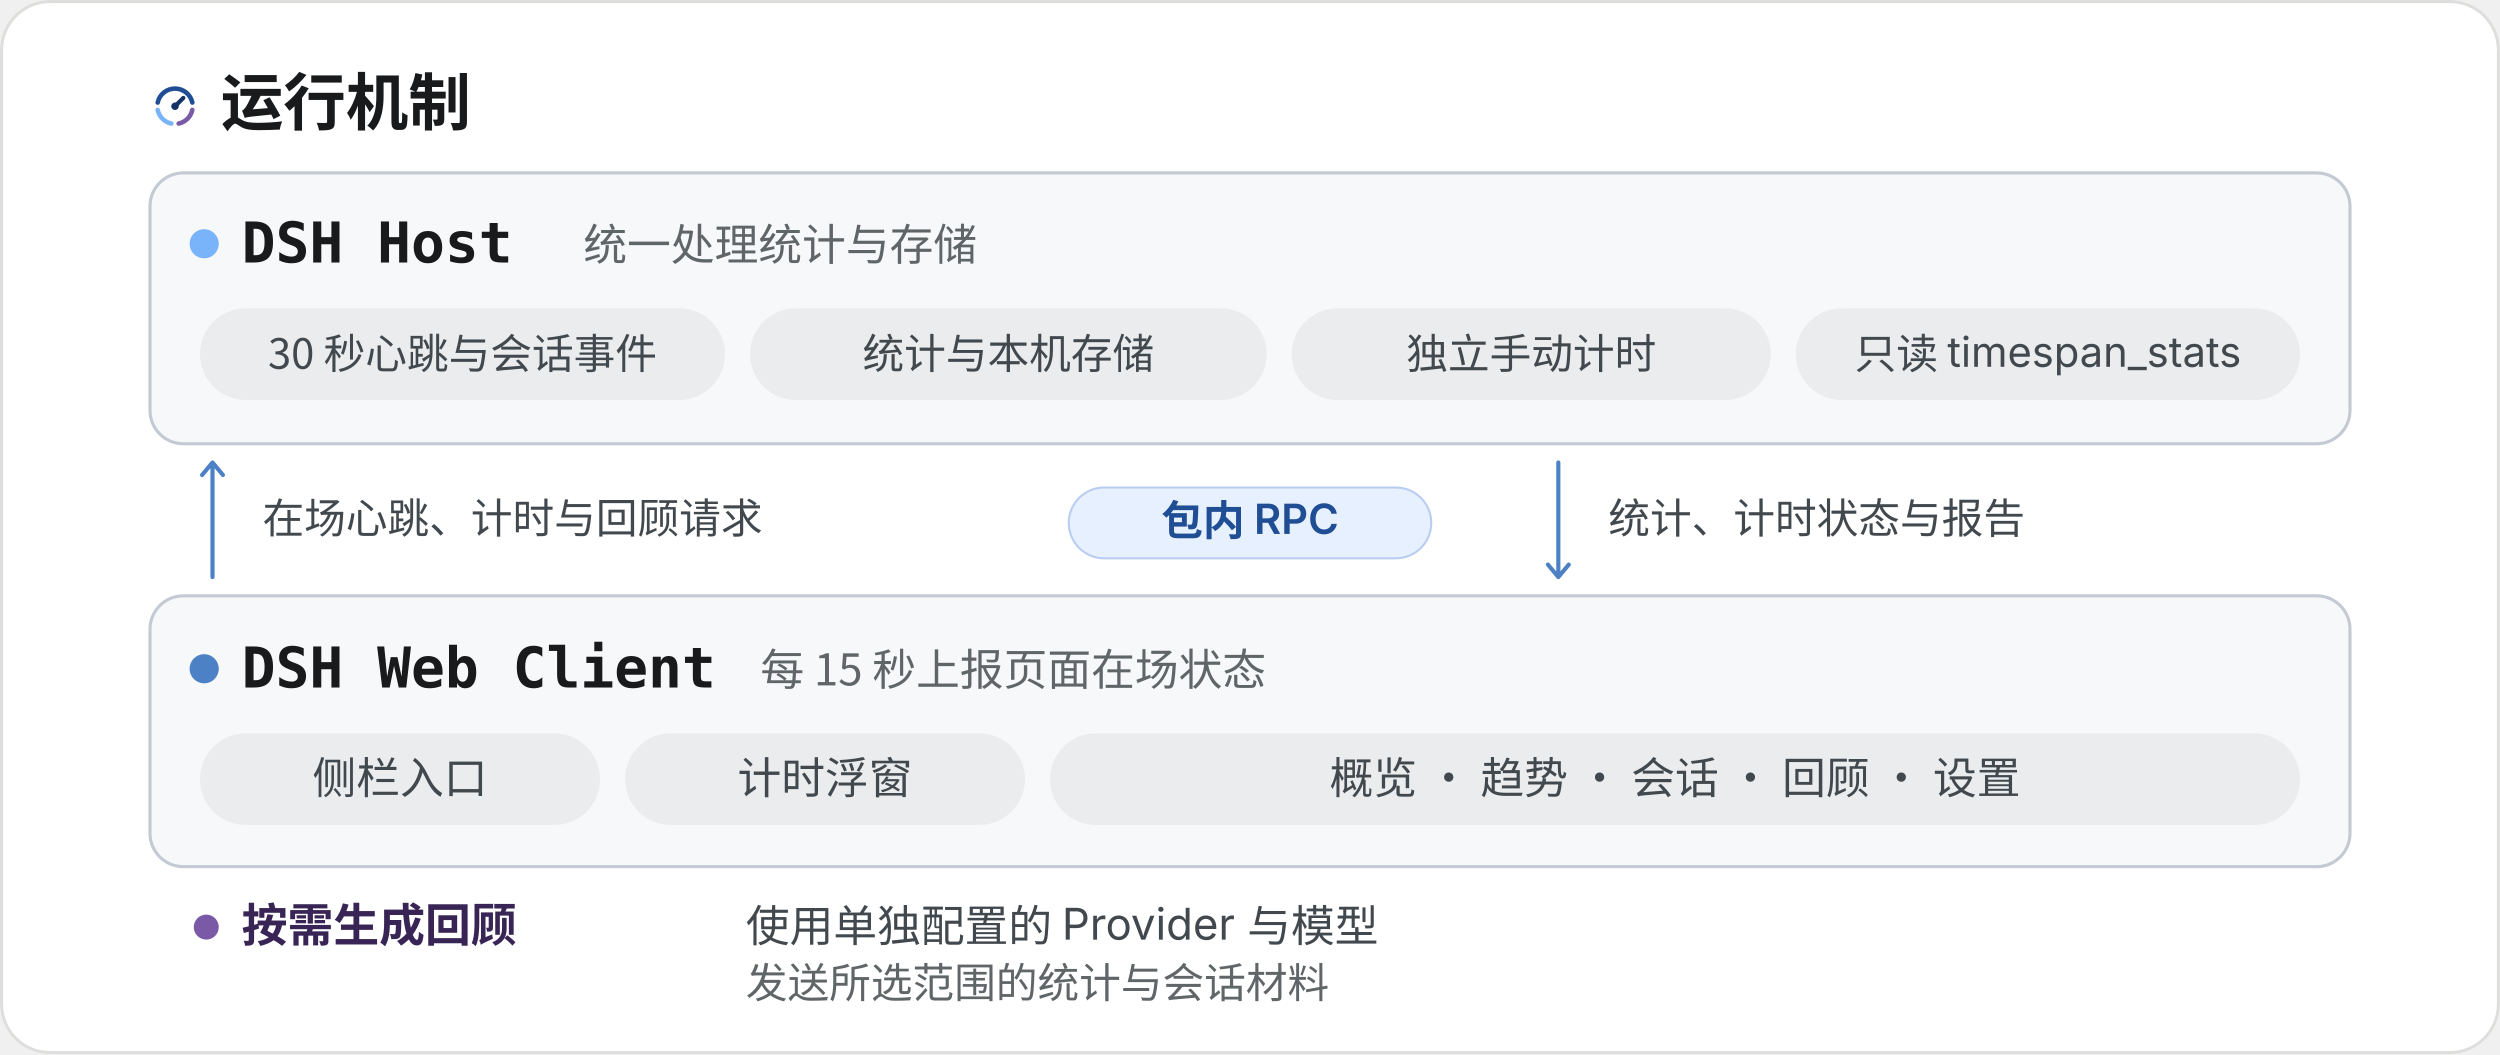
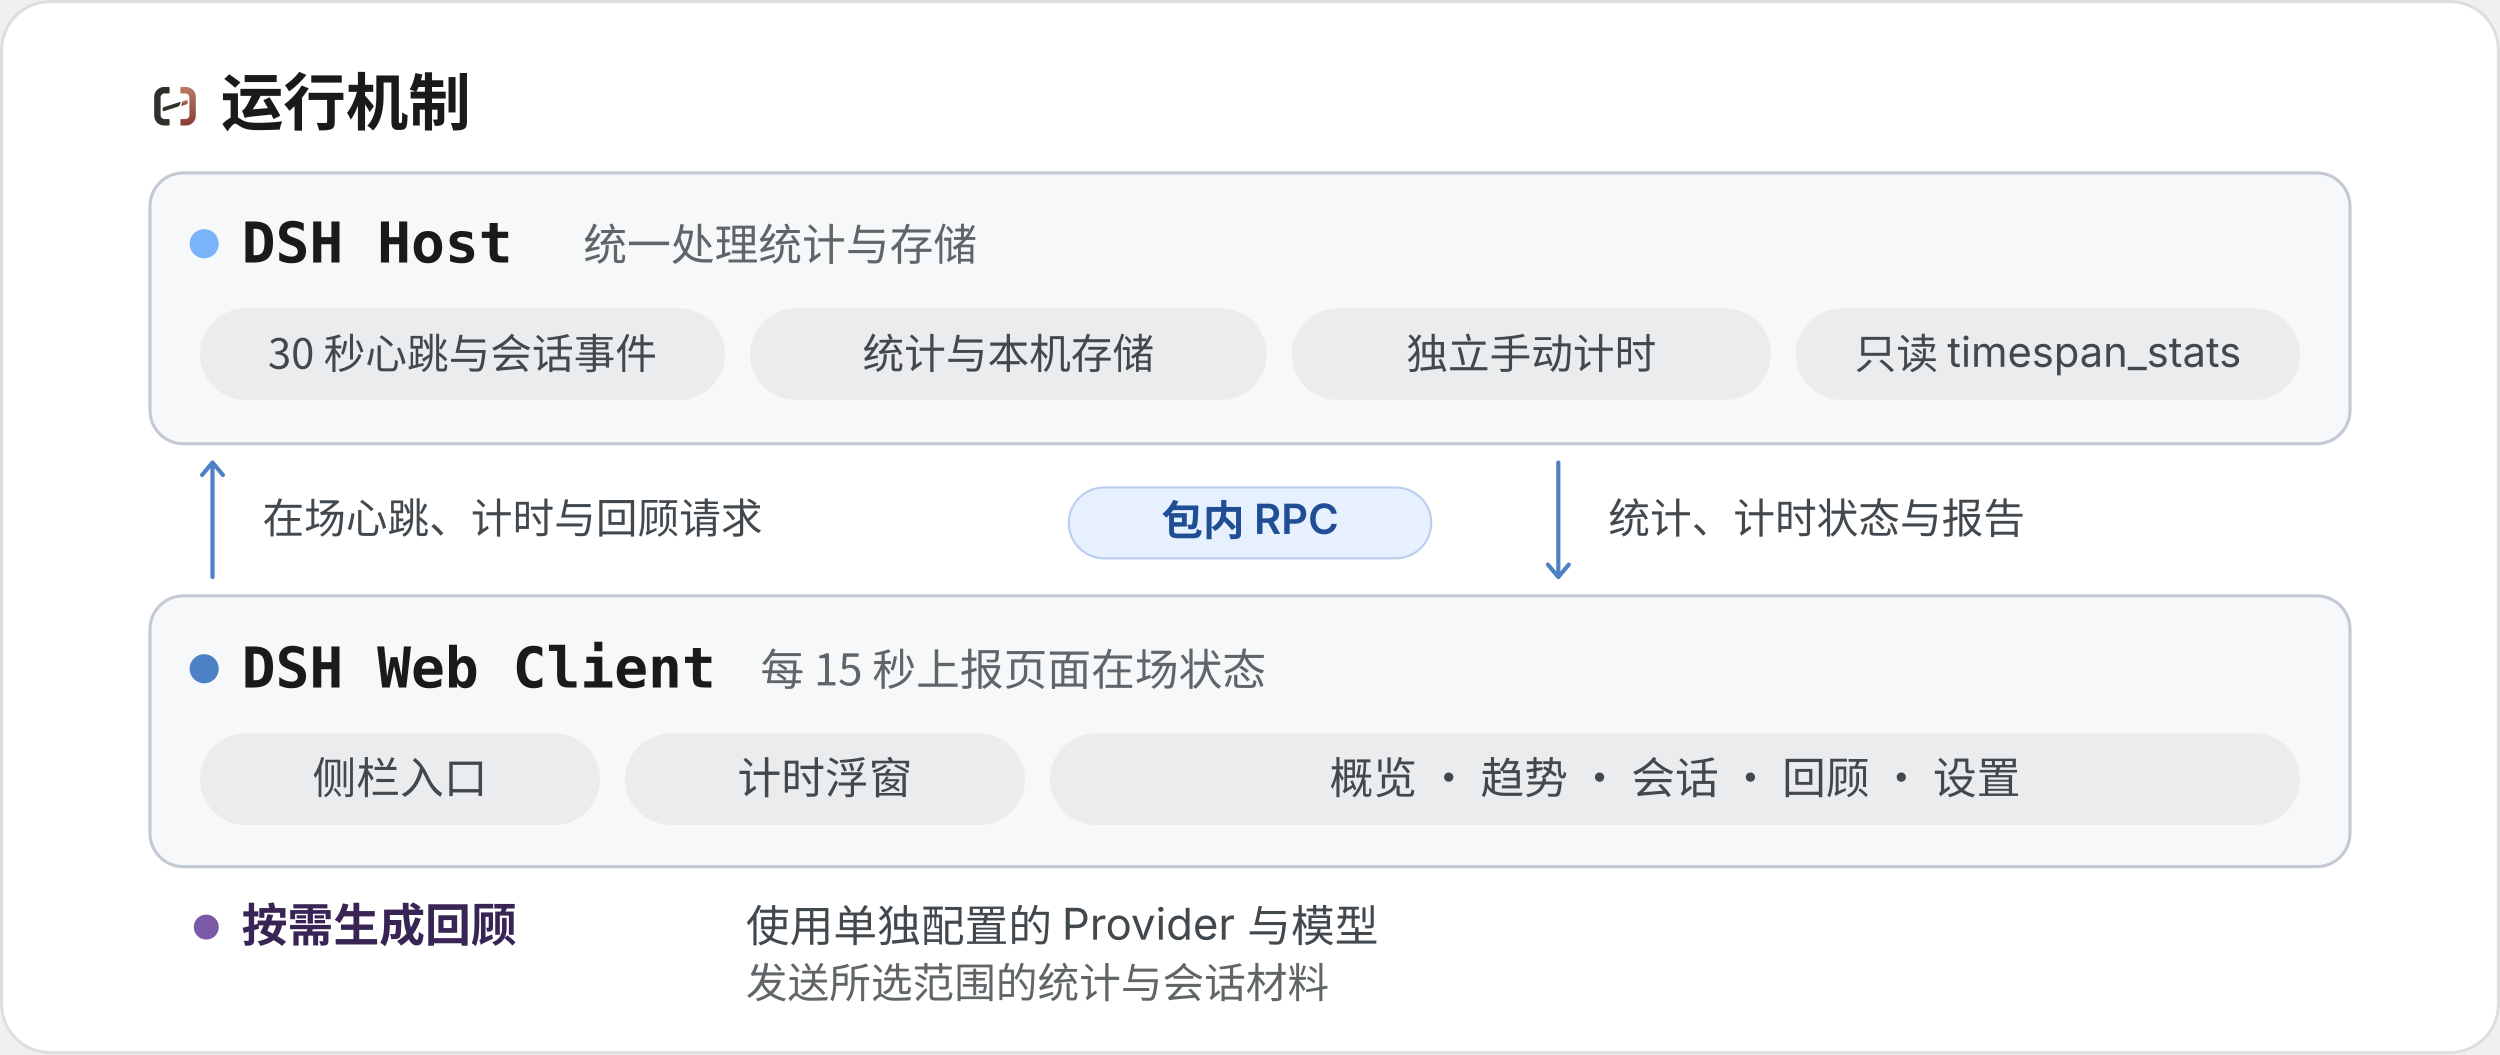
<svg xmlns="http://www.w3.org/2000/svg" xml:lang="zh-CN" width="1200" height="506" viewBox="0 0 1200 506" role="img" aria-labelledby="arch-title arch-desc">
+   <defs>
+     <linearGradient id="timespan-terracotta" x2="0" y2="1">
+       <stop stop-color="#be7766" />
+       <stop offset="1" stop-color="#844033" />
+     </linearGradient>
+     <g id="timespan-mark" fill="#30302b">
+       <path d="M9 2.75H6.75A4.75 4.75 0 0 0 2 7.5v9a4.75 4.75 0 0 0 4.75 4.75H9q.4 0 .4-.4v-2.3q0-.4-.4-.4H6.95a1.85 1.85 0 0 1-1.85-1.85V7.7a1.85 1.85 0 0 1 1.85-1.85H9q.4 0 .4-.4v-2.3q0-.4-.4-.4Z" />
+       <path d="M9 2.75H6.75A4.75 4.75 0 0 0 2 7.5v9a4.75 4.75 0 0 0 4.75 4.75H9q.4 0 .4-.4v-2.3q0-.4-.4-.4H6.95a1.85 1.85 0 0 1-1.85-1.85V7.7a1.85 1.85 0 0 1 1.85-1.85H9q.4 0 .4-.4v-2.3q0-.4-.4-.4Z" transform="translate(24) scale(-1 1)" fill="url(#timespan-terracotta)" />
+       <path d="M6.1 13.05q0-.45.45-.59l7.98-2.57q.33-.11.19.21l-.63 1.58q-.13.33-.46.44l-6.88 2.21q-.65.21-.65-.44Z" />
+       <path d="M15.49 9.94q.1-.26.37-.35l1.54-.49q.7-.22.7.52v.81q0 .45-.44.59l-2.54.81q-.29.09-.17-.2Z" fill="url(#timespan-terracotta)" />
+     </g>
+   </defs>
  <rect width="1200" height="506" rx="24" fill="#fff" />
  <rect x="0.75" y="0.75" width="1198.5" height="504.5" rx="23.25" fill="none" stroke="#dedfdd" stroke-width="1.5" />
  <g font-family="-apple-system, BlinkMacSystemFont, 'Segoe UI', 'PingFang SC', 'Microsoft YaHei', sans-serif">
    <g transform="translate(72 41)">
-       <g transform="translate(0 -2)" fill="none" stroke-width="2.2" stroke-linecap="round">
-         <path d="M3.69 10.23 A8.5 8.5 0 0 1 20.31 10.23" stroke="#1f4e94" />
-         <path d="M20.31 13.77 A8.5 8.5 0 0 1 13.77 20.31" stroke="#7a5aa6" />
-         <path d="M10.23 20.31 A8.5 8.5 0 0 1 3.69 13.77" stroke="#79b3f9" />
-         <path d="M12 12l4-4" stroke="#133463" stroke-width="2" />
-         <circle cx="12" cy="12" r="1.8" fill="#133463" stroke="none" />
-       </g>
+       <use href="#timespan-mark" transform="translate(0 -2)" />
      <text x="34" y="19" font-size="30" font-weight="700" fill="#181a1c">运行机制</text>
    </g>
    <g id="host-box">
      <rect x="72" y="83" width="1056" height="130" rx="16" fill="#f7f8f9" stroke="#c3cad4" stroke-width="1.5" />
      <circle cx="98" cy="117" r="7" fill="#79b3f9" />
      <text x="116" y="126" font-size="27" font-weight="700" fill="#181a1c" font-family="ui-monospace, 'Cascadia Mono', Consolas, 'SFMono-Regular', Menlo, monospace">DSH Host</text>
      <text x="280" y="125" font-size="21" fill="#606568">统一处理统计与存储</text>
      <g font-size="20" fill="#42494e" text-anchor="middle">
        <rect x="96" y="148" width="252" height="44" rx="22" fill="#eaecee" />
        <text x="222" y="177">30 秒心跳与会话事件</text>
        <rect x="360" y="148" width="248" height="44" rx="22" fill="#eaecee" />
        <text x="484" y="177">统计与本机存储</text>
        <rect x="620" y="148" width="230" height="44" rx="22" fill="#eaecee" />
        <text x="735" y="177">独立手动计时</text>
        <rect x="862" y="148" width="242" height="44" rx="22" fill="#eaecee" />
        <text x="983" y="177">只读 timespan_stats</text>
      </g>
    </g>
    <g id="channel">
      <path d="M102 277V222m-5 6 5-6 5 6" fill="none" stroke="#4c81c6" stroke-width="2" stroke-linecap="round" stroke-linejoin="round" />
      <text x="126" y="256" font-size="20" fill="#42494e">在场心跳、计时与回顾请求</text>
      <rect x="513" y="234" width="174" height="34" rx="17" fill="#e7f0fe" stroke="#b9cdf0" />
      <text x="600" y="257" font-size="20" font-weight="600" text-anchor="middle" fill="#1f4e94">包内 RPC</text>
      <path d="M748 222v55m-5-6 5 6 5-6" fill="none" stroke="#4c81c6" stroke-width="2" stroke-linecap="round" stroke-linejoin="round" />
      <text x="772" y="256" font-size="20" fill="#42494e">统计、计时状态与报告</text>
    </g>
    <g id="client-box">
      <rect x="72" y="286" width="1056" height="130" rx="16" fill="#f7f8f9" stroke="#c3cad4" stroke-width="1.5" />
      <circle cx="98" cy="321" r="7" fill="#4c81c6" />
      <text x="116" y="330" font-size="27" font-weight="700" fill="#181a1c" font-family="ui-monospace, 'Cascadia Mono', Consolas, 'SFMono-Regular', Menlo, monospace">DSH Web Client</text>
      <text x="365" y="329" font-size="21" fill="#606568">每 15 秒上报页面在场状态</text>
      <g font-size="21" fill="#42494e" text-anchor="middle">
        <rect x="96" y="352" width="192" height="44" rx="22" fill="#eaecee" />
        <text x="192" y="381">侧栏入口</text>
        <rect x="300" y="352" width="192" height="44" rx="22" fill="#eaecee" />
        <text x="396" y="381">计时浮窗</text>
        <rect x="504" y="352" width="600" height="44" rx="22" fill="#eaecee" />
        <text x="804" y="381">概览 · 趋势 · 会话 · 回顾 · 设置</text>
      </g>
    </g>
    <g id="review-path">
      <circle cx="99" cy="445" r="6" fill="#7a5aa6" />
      <text x="116" y="452" font-size="22" font-weight="700" fill="#382555">按需生成回顾</text>
      <text x="358" y="452" font-size="21" fill="#42494e">使用单独配置的 Provider 与模型</text>
      <text x="358" y="479" font-size="20" fill="#606568">发送所选范围的统计与会话材料</text>
    </g>
  </g>
</svg>
